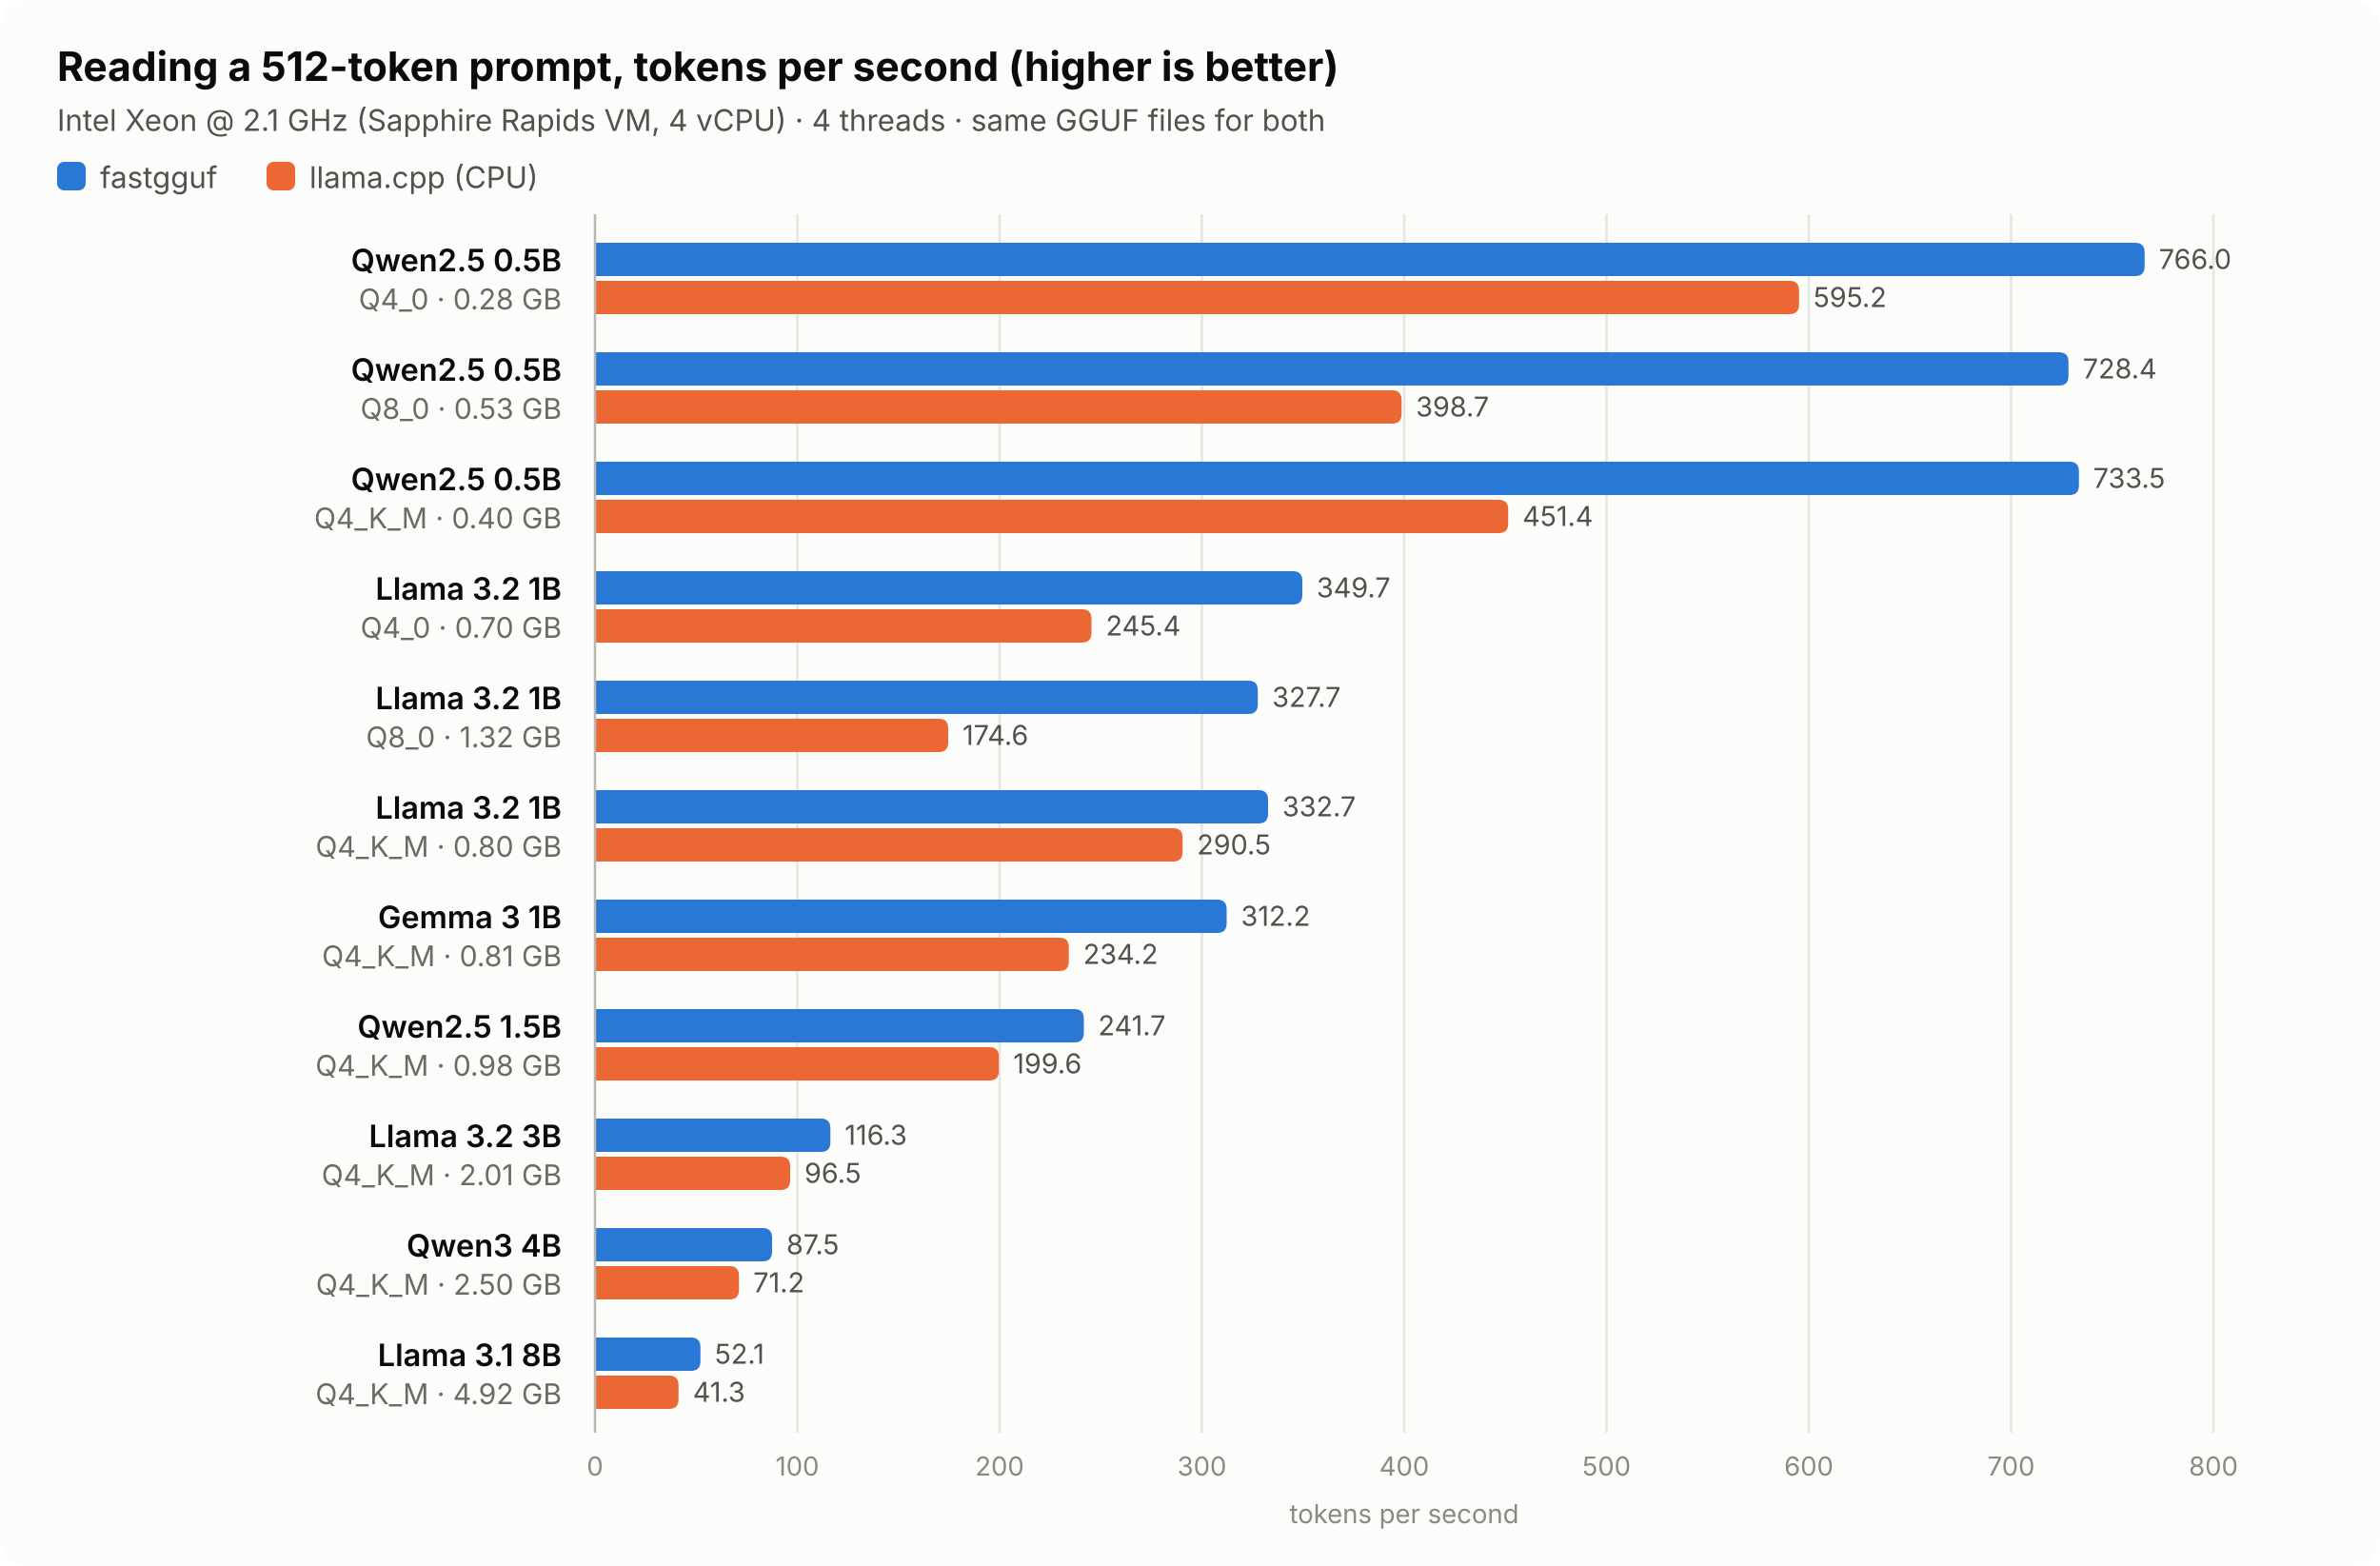
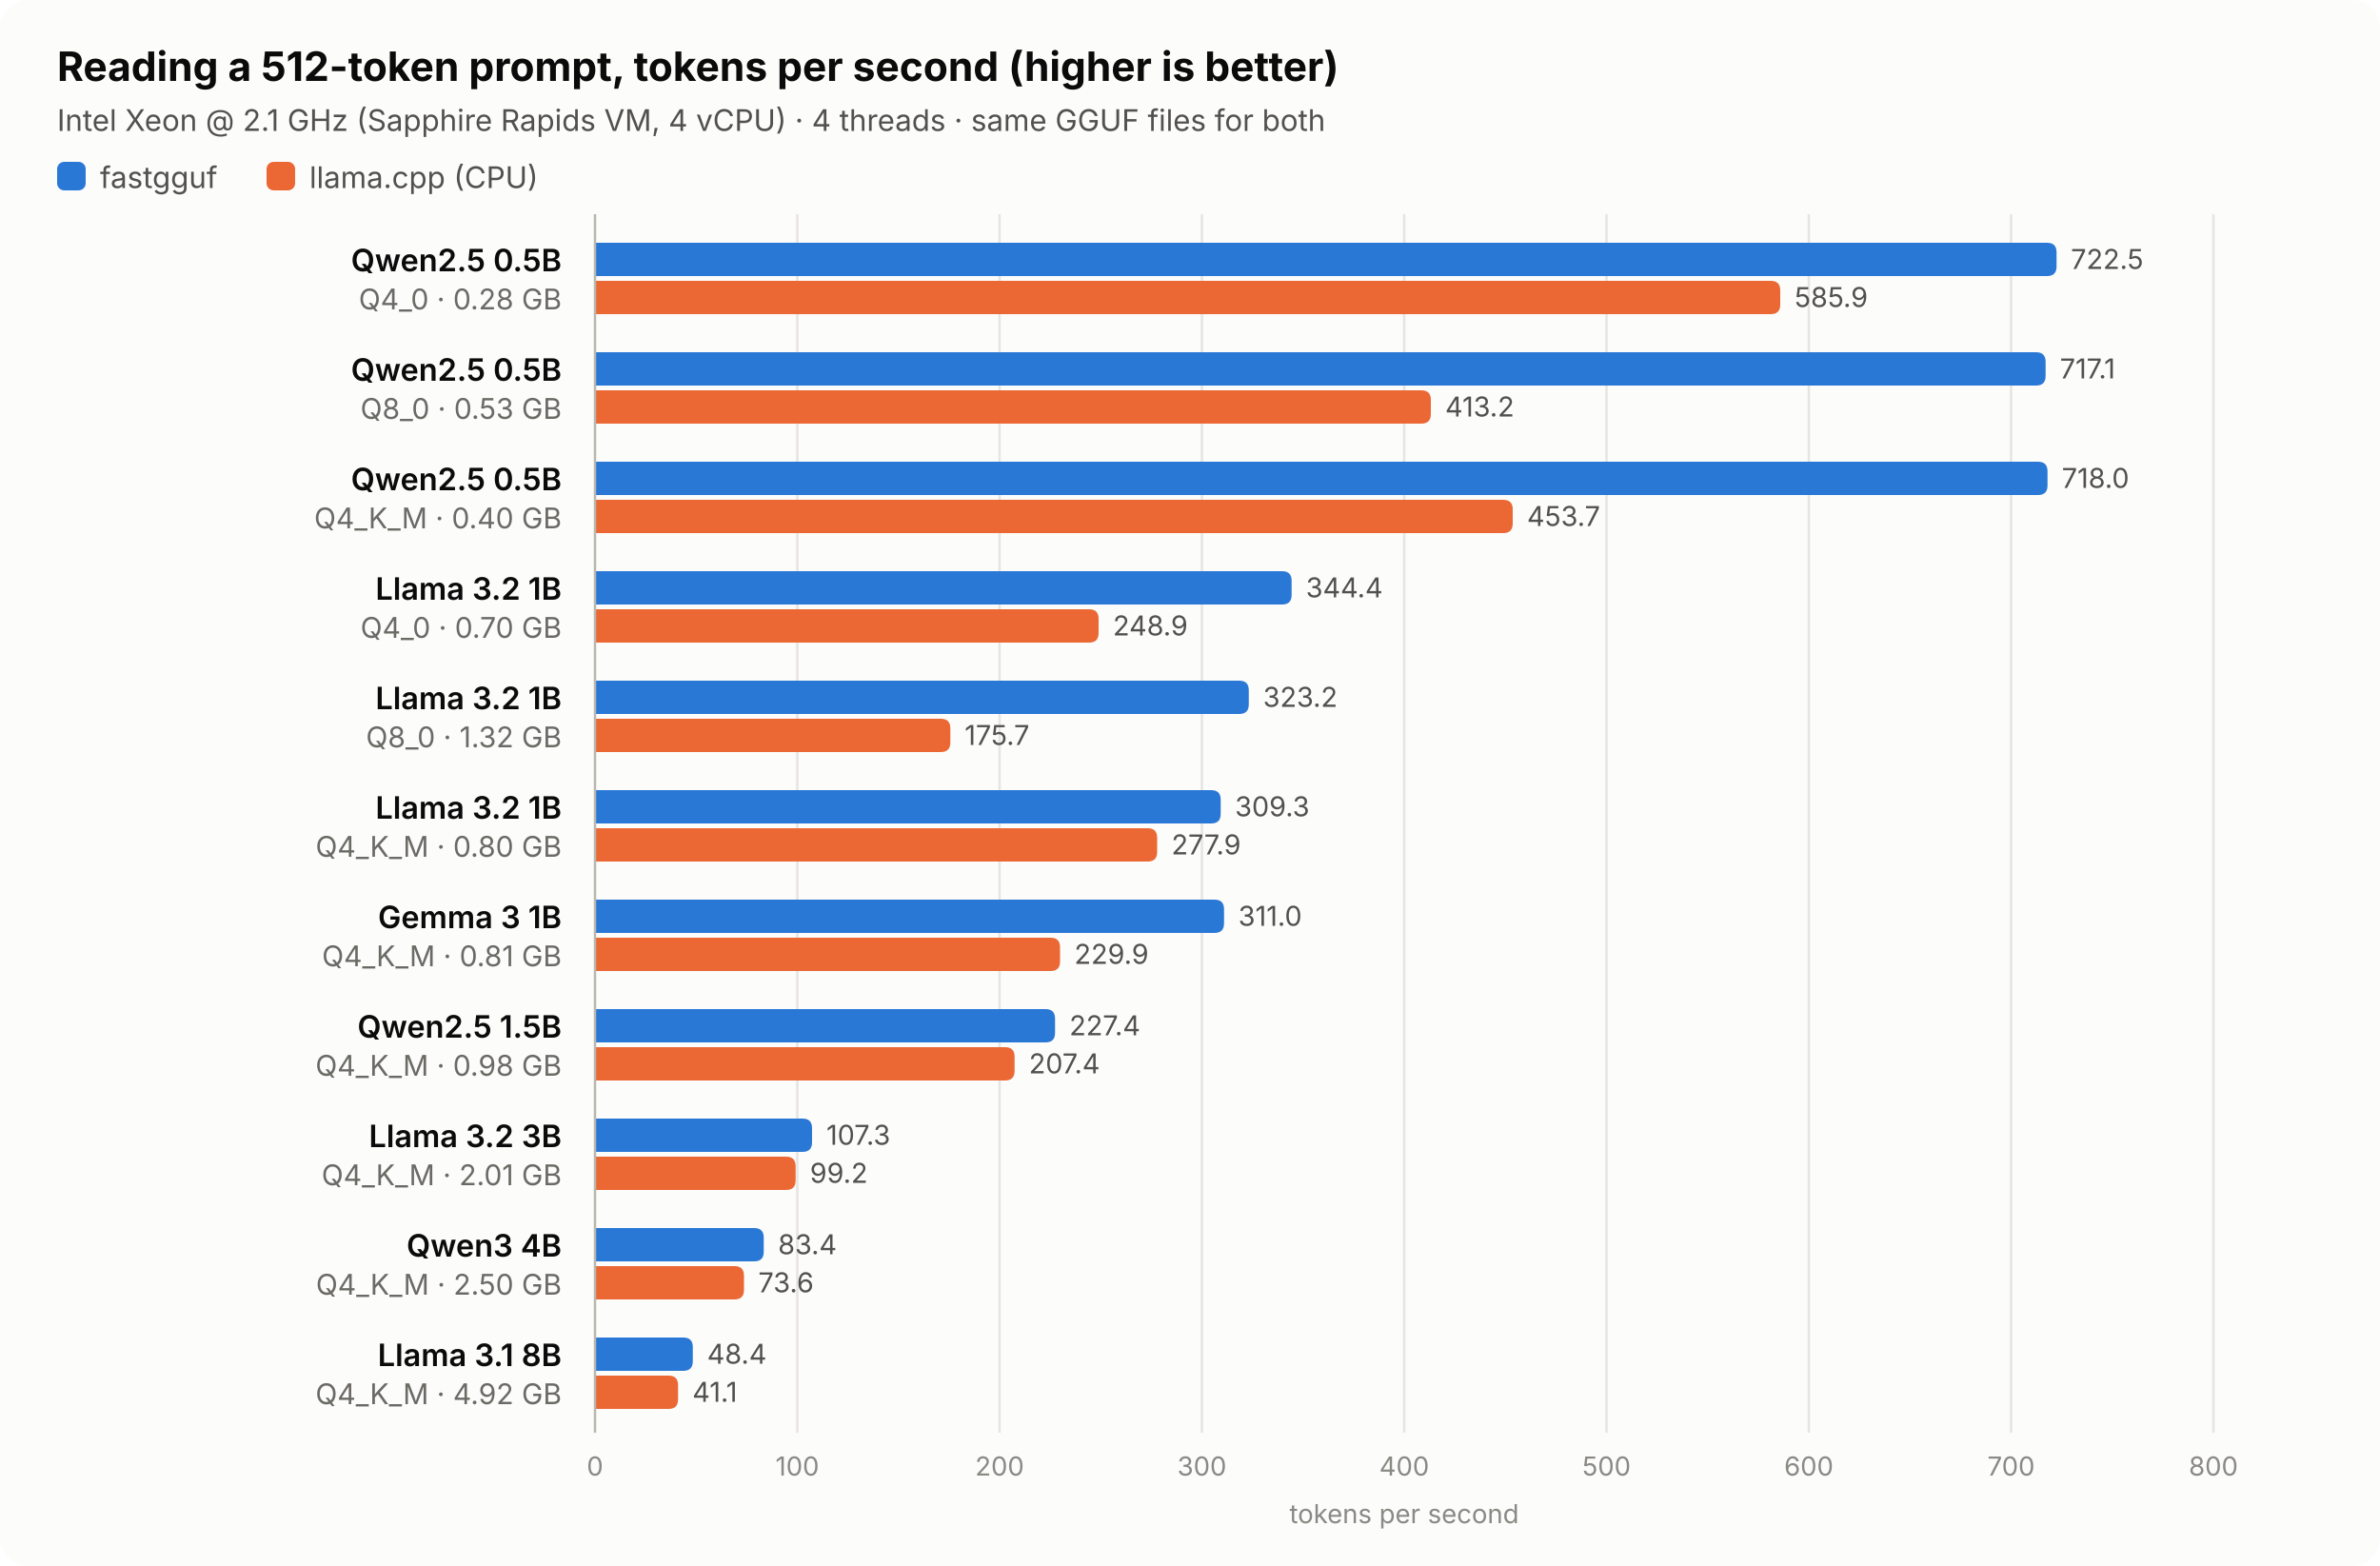
<svg xmlns="http://www.w3.org/2000/svg" viewBox="0 0 1000 658" width="1000" height="658" font-family="system-ui, -apple-system, 'Segoe UI', sans-serif">
  <style>
    .bg { fill: #fcfcfb; }
    .s1 { fill: #2a78d6; } .s2 { fill: #eb6834; }
    .h { fill: #0b0b0b; font-size: 17px; font-weight: 650; }
    .sub { fill: #52514e; font-size: 12.5px; }
    .lab { fill: #0b0b0b; font-size: 13px; font-weight: 600; }
    .lab2 { fill: #6b6a65; font-size: 12px; }
    .val { fill: #52514e; font-size: 11.5px; font-variant-numeric: tabular-nums; }
    .tick { fill: #8a8984; font-size: 11px; }
    .grid { stroke: #e6e5e0; stroke-width: 1; }
    .base { stroke: #b9b7ae; stroke-width: 1; }
    @media (prefers-color-scheme: dark) {
      .bg { fill: #1a1a19; } .s1 { fill: #3987e5; } .s2 { fill: #d95926; }
      .h, .lab { fill: #f0efec; } .sub, .val { fill: #c3c2b7; } .lab2, .tick { fill: #9a998f; }
      .grid { stroke: #2e2e2c; } .base { stroke: #55544f; }
    }
  </style>
  <rect class="bg" width="1000" height="658" rx="12" />
  <text class="h" x="24" y="34">Reading a 512-token prompt, tokens per second (higher is better)</text>
  <text class="sub" x="24" y="55">Intel Xeon @ 2.1 GHz (Sapphire Rapids VM, 4 vCPU) · 4 threads · same GGUF files for both</text>
  <rect class="s1" x="24" y="68" width="12" height="12" rx="3" />
  <text class="sub" x="42" y="79">fastgguf</text>
  <rect class="s2" x="112" y="68" width="12" height="12" rx="3" />
  <text class="sub" x="130" y="79">llama.cpp (CPU)</text>
  <text class="tick" x="250.0" y="620" text-anchor="middle">0</text>
  <line class="grid" x1="335.0" y1="90" x2="335.0" y2="602" />
  <text class="tick" x="335.0" y="620" text-anchor="middle">100</text>
  <line class="grid" x1="420.0" y1="90" x2="420.0" y2="602" />
  <text class="tick" x="420.0" y="620" text-anchor="middle">200</text>
  <line class="grid" x1="505.0" y1="90" x2="505.0" y2="602" />
  <text class="tick" x="505.0" y="620" text-anchor="middle">300</text>
  <line class="grid" x1="590.0" y1="90" x2="590.0" y2="602" />
  <text class="tick" x="590.0" y="620" text-anchor="middle">400</text>
  <line class="grid" x1="675.0" y1="90" x2="675.0" y2="602" />
  <text class="tick" x="675.0" y="620" text-anchor="middle">500</text>
  <line class="grid" x1="760.0" y1="90" x2="760.0" y2="602" />
  <text class="tick" x="760.0" y="620" text-anchor="middle">600</text>
  <line class="grid" x1="845.0" y1="90" x2="845.0" y2="602" />
  <text class="tick" x="845.0" y="620" text-anchor="middle">700</text>
  <line class="grid" x1="930.0" y1="90" x2="930.0" y2="602" />
  <text class="tick" x="930.0" y="620" text-anchor="middle">800</text>
  <text class="lab" x="236" y="114.0" text-anchor="end">Qwen2.5 0.5B</text>
  <text class="lab2" x="236" y="130.0" text-anchor="end">Q4_0 · 0.28 GB</text>
-   <path class="s1" d="M250.0,102.0 H897.1 Q901.1,102.0 901.1,106.0 V112.0 Q901.1,116.0 897.1,116.0 H250.0 Z" />
-   <text class="val" x="907.1" y="113.0">766.0</text>
-   <path class="s2" d="M250.0,118.0 H751.9 Q755.9,118.0 755.9,122.0 V128.0 Q755.9,132.0 751.9,132.0 H250.0 Z" />
-   <text class="val" x="761.9" y="129.0">595.2</text>
+   <path class="s1" d="M250.0,102.0 H860.1 Q864.1,102.0 864.1,106.0 V112.0 Q864.1,116.0 860.1,116.0 H250.0 Z" />
+   <text class="val" x="870.1" y="113.0">722.5</text>
+   <path class="s2" d="M250.0,118.0 H744.0 Q748.0,118.0 748.0,122.0 V128.0 Q748.0,132.0 744.0,132.0 H250.0 Z" />
+   <text class="val" x="754.0" y="129.0">585.9</text>
  <text class="lab" x="236" y="160.0" text-anchor="end">Qwen2.5 0.5B</text>
  <text class="lab2" x="236" y="176.0" text-anchor="end">Q8_0 · 0.53 GB</text>
-   <path class="s1" d="M250.0,148.0 H865.1 Q869.1,148.0 869.1,152.0 V158.0 Q869.1,162.0 865.1,162.0 H250.0 Z" />
-   <text class="val" x="875.1" y="159.0">728.4</text>
-   <path class="s2" d="M250.0,164.0 H584.9 Q588.9,164.0 588.9,168.0 V174.0 Q588.9,178.0 584.9,178.0 H250.0 Z" />
-   <text class="val" x="594.9" y="175.0">398.7</text>
+   <path class="s1" d="M250.0,148.0 H855.5 Q859.5,148.0 859.5,152.0 V158.0 Q859.5,162.0 855.5,162.0 H250.0 Z" />
+   <text class="val" x="865.5" y="159.0">717.1</text>
+   <path class="s2" d="M250.0,164.0 H597.2 Q601.2,164.0 601.2,168.0 V174.0 Q601.2,178.0 597.2,178.0 H250.0 Z" />
+   <text class="val" x="607.2" y="175.0">413.2</text>
  <text class="lab" x="236" y="206.0" text-anchor="end">Qwen2.5 0.5B</text>
  <text class="lab2" x="236" y="222.0" text-anchor="end">Q4_K_M · 0.40 GB</text>
-   <path class="s1" d="M250.0,194.0 H869.5 Q873.5,194.0 873.5,198.0 V204.0 Q873.5,208.0 869.5,208.0 H250.0 Z" />
-   <text class="val" x="879.5" y="205.0">733.5</text>
-   <path class="s2" d="M250.0,210.0 H629.7 Q633.7,210.0 633.7,214.0 V220.0 Q633.7,224.0 629.7,224.0 H250.0 Z" />
-   <text class="val" x="639.7" y="221.0">451.4</text>
+   <path class="s1" d="M250.0,194.0 H856.3 Q860.3,194.0 860.3,198.0 V204.0 Q860.3,208.0 856.3,208.0 H250.0 Z" />
+   <text class="val" x="866.3" y="205.0">718.0</text>
+   <path class="s2" d="M250.0,210.0 H631.6 Q635.6,210.0 635.6,214.0 V220.0 Q635.6,224.0 631.6,224.0 H250.0 Z" />
+   <text class="val" x="641.6" y="221.0">453.7</text>
  <text class="lab" x="236" y="252.0" text-anchor="end">Llama 3.2 1B</text>
  <text class="lab2" x="236" y="268.0" text-anchor="end">Q4_0 · 0.70 GB</text>
-   <path class="s1" d="M250.0,240.0 H543.2 Q547.2,240.0 547.2,244.0 V250.0 Q547.2,254.0 543.2,254.0 H250.0 Z" />
-   <text class="val" x="553.2" y="251.0">349.7</text>
-   <path class="s2" d="M250.0,256.0 H454.6 Q458.6,256.0 458.6,260.0 V266.0 Q458.6,270.0 454.6,270.0 H250.0 Z" />
-   <text class="val" x="464.6" y="267.0">245.4</text>
+   <path class="s1" d="M250.0,240.0 H538.7 Q542.7,240.0 542.7,244.0 V250.0 Q542.7,254.0 538.7,254.0 H250.0 Z" />
+   <text class="val" x="548.7" y="251.0">344.4</text>
+   <path class="s2" d="M250.0,256.0 H457.6 Q461.6,256.0 461.6,260.0 V266.0 Q461.6,270.0 457.6,270.0 H250.0 Z" />
+   <text class="val" x="467.6" y="267.0">248.9</text>
  <text class="lab" x="236" y="298.0" text-anchor="end">Llama 3.2 1B</text>
  <text class="lab2" x="236" y="314.0" text-anchor="end">Q8_0 · 1.32 GB</text>
-   <path class="s1" d="M250.0,286.0 H524.5 Q528.5,286.0 528.5,290.0 V296.0 Q528.5,300.0 524.5,300.0 H250.0 Z" />
-   <text class="val" x="534.5" y="297.0">327.7</text>
-   <path class="s2" d="M250.0,302.0 H394.4 Q398.4,302.0 398.4,306.0 V312.0 Q398.4,316.0 394.4,316.0 H250.0 Z" />
-   <text class="val" x="404.4" y="313.0">174.6</text>
+   <path class="s1" d="M250.0,286.0 H520.7 Q524.7,286.0 524.7,290.0 V296.0 Q524.7,300.0 520.7,300.0 H250.0 Z" />
+   <text class="val" x="530.7" y="297.0">323.2</text>
+   <path class="s2" d="M250.0,302.0 H395.3 Q399.3,302.0 399.3,306.0 V312.0 Q399.3,316.0 395.3,316.0 H250.0 Z" />
+   <text class="val" x="405.3" y="313.0">175.7</text>
  <text class="lab" x="236" y="344.0" text-anchor="end">Llama 3.2 1B</text>
  <text class="lab2" x="236" y="360.0" text-anchor="end">Q4_K_M · 0.80 GB</text>
-   <path class="s1" d="M250.0,332.0 H528.8 Q532.8,332.0 532.8,336.0 V342.0 Q532.8,346.0 528.8,346.0 H250.0 Z" />
-   <text class="val" x="538.8" y="343.0">332.7</text>
-   <path class="s2" d="M250.0,348.0 H492.9 Q496.9,348.0 496.9,352.0 V358.0 Q496.9,362.0 492.9,362.0 H250.0 Z" />
-   <text class="val" x="502.9" y="359.0">290.5</text>
+   <path class="s1" d="M250.0,332.0 H508.9 Q512.9,332.0 512.9,336.0 V342.0 Q512.9,346.0 508.9,346.0 H250.0 Z" />
+   <text class="val" x="518.9" y="343.0">309.3</text>
+   <path class="s2" d="M250.0,348.0 H482.2 Q486.2,348.0 486.2,352.0 V358.0 Q486.2,362.0 482.2,362.0 H250.0 Z" />
+   <text class="val" x="492.2" y="359.0">277.9</text>
  <text class="lab" x="236" y="390.0" text-anchor="end">Gemma 3 1B</text>
  <text class="lab2" x="236" y="406.0" text-anchor="end">Q4_K_M · 0.81 GB</text>
-   <path class="s1" d="M250.0,378.0 H511.4 Q515.4,378.0 515.4,382.0 V388.0 Q515.4,392.0 511.4,392.0 H250.0 Z" />
-   <text class="val" x="521.4" y="389.0">312.2</text>
-   <path class="s2" d="M250.0,394.0 H445.1 Q449.1,394.0 449.1,398.0 V404.0 Q449.1,408.0 445.1,408.0 H250.0 Z" />
-   <text class="val" x="455.1" y="405.0">234.2</text>
+   <path class="s1" d="M250.0,378.0 H510.3 Q514.3,378.0 514.3,382.0 V388.0 Q514.3,392.0 510.3,392.0 H250.0 Z" />
+   <text class="val" x="520.3" y="389.0">311.0</text>
+   <path class="s2" d="M250.0,394.0 H441.4 Q445.4,394.0 445.4,398.0 V404.0 Q445.4,408.0 441.4,408.0 H250.0 Z" />
+   <text class="val" x="451.4" y="405.0">229.9</text>
  <text class="lab" x="236" y="436.0" text-anchor="end">Qwen2.5 1.5B</text>
  <text class="lab2" x="236" y="452.0" text-anchor="end">Q4_K_M · 0.98 GB</text>
-   <path class="s1" d="M250.0,424.0 H451.4 Q455.4,424.0 455.4,428.0 V434.0 Q455.4,438.0 451.4,438.0 H250.0 Z" />
-   <text class="val" x="461.4" y="435.0">241.7</text>
-   <path class="s2" d="M250.0,440.0 H415.7 Q419.7,440.0 419.7,444.0 V450.0 Q419.7,454.0 415.7,454.0 H250.0 Z" />
-   <text class="val" x="425.7" y="451.0">199.6</text>
+   <path class="s1" d="M250.0,424.0 H439.3 Q443.3,424.0 443.3,428.0 V434.0 Q443.3,438.0 439.3,438.0 H250.0 Z" />
+   <text class="val" x="449.3" y="435.0">227.4</text>
+   <path class="s2" d="M250.0,440.0 H422.3 Q426.3,440.0 426.3,444.0 V450.0 Q426.3,454.0 422.3,454.0 H250.0 Z" />
+   <text class="val" x="432.3" y="451.0">207.4</text>
  <text class="lab" x="236" y="482.0" text-anchor="end">Llama 3.2 3B</text>
  <text class="lab2" x="236" y="498.0" text-anchor="end">Q4_K_M · 2.01 GB</text>
-   <path class="s1" d="M250.0,470.0 H344.9 Q348.9,470.0 348.9,474.0 V480.0 Q348.9,484.0 344.9,484.0 H250.0 Z" />
-   <text class="val" x="354.9" y="481.0">116.3</text>
-   <path class="s2" d="M250.0,486.0 H328.0 Q332.0,486.0 332.0,490.0 V496.0 Q332.0,500.0 328.0,500.0 H250.0 Z" />
-   <text class="val" x="338.0" y="497.0">96.5</text>
+   <path class="s1" d="M250.0,470.0 H337.2 Q341.2,470.0 341.2,474.0 V480.0 Q341.2,484.0 337.2,484.0 H250.0 Z" />
+   <text class="val" x="347.2" y="481.0">107.3</text>
+   <path class="s2" d="M250.0,486.0 H330.3 Q334.3,486.0 334.3,490.0 V496.0 Q334.3,500.0 330.3,500.0 H250.0 Z" />
+   <text class="val" x="340.3" y="497.0">99.2</text>
  <text class="lab" x="236" y="528.0" text-anchor="end">Qwen3 4B</text>
  <text class="lab2" x="236" y="544.0" text-anchor="end">Q4_K_M · 2.50 GB</text>
-   <path class="s1" d="M250.0,516.0 H320.4 Q324.4,516.0 324.4,520.0 V526.0 Q324.4,530.0 320.4,530.0 H250.0 Z" />
-   <text class="val" x="330.4" y="527.0">87.5</text>
-   <path class="s2" d="M250.0,532.0 H306.5 Q310.5,532.0 310.5,536.0 V542.0 Q310.5,546.0 306.5,546.0 H250.0 Z" />
-   <text class="val" x="316.5" y="543.0">71.2</text>
+   <path class="s1" d="M250.0,516.0 H316.9 Q320.9,516.0 320.9,520.0 V526.0 Q320.9,530.0 316.9,530.0 H250.0 Z" />
+   <text class="val" x="326.9" y="527.0">83.4</text>
+   <path class="s2" d="M250.0,532.0 H308.6 Q312.6,532.0 312.6,536.0 V542.0 Q312.6,546.0 308.6,546.0 H250.0 Z" />
+   <text class="val" x="318.6" y="543.0">73.6</text>
  <text class="lab" x="236" y="574.0" text-anchor="end">Llama 3.1 8B</text>
  <text class="lab2" x="236" y="590.0" text-anchor="end">Q4_K_M · 4.92 GB</text>
-   <path class="s1" d="M250.0,562.0 H290.3 Q294.3,562.0 294.3,566.0 V572.0 Q294.3,576.0 290.3,576.0 H250.0 Z" />
-   <text class="val" x="300.3" y="573.0">52.1</text>
-   <path class="s2" d="M250.0,578.0 H281.1 Q285.1,578.0 285.1,582.0 V588.0 Q285.1,592.0 281.1,592.0 H250.0 Z" />
-   <text class="val" x="291.1" y="589.0">41.3</text>
+   <path class="s1" d="M250.0,562.0 H287.1 Q291.1,562.0 291.1,566.0 V572.0 Q291.1,576.0 287.1,576.0 H250.0 Z" />
+   <text class="val" x="297.1" y="573.0">48.4</text>
+   <path class="s2" d="M250.0,578.0 H280.9 Q284.9,578.0 284.9,582.0 V588.0 Q284.9,592.0 280.9,592.0 H250.0 Z" />
+   <text class="val" x="290.9" y="589.0">41.1</text>
  <line class="base" x1="250" y1="90" x2="250" y2="602" />
  <text class="tick" x="590" y="640" text-anchor="middle">tokens per second</text>
</svg>
